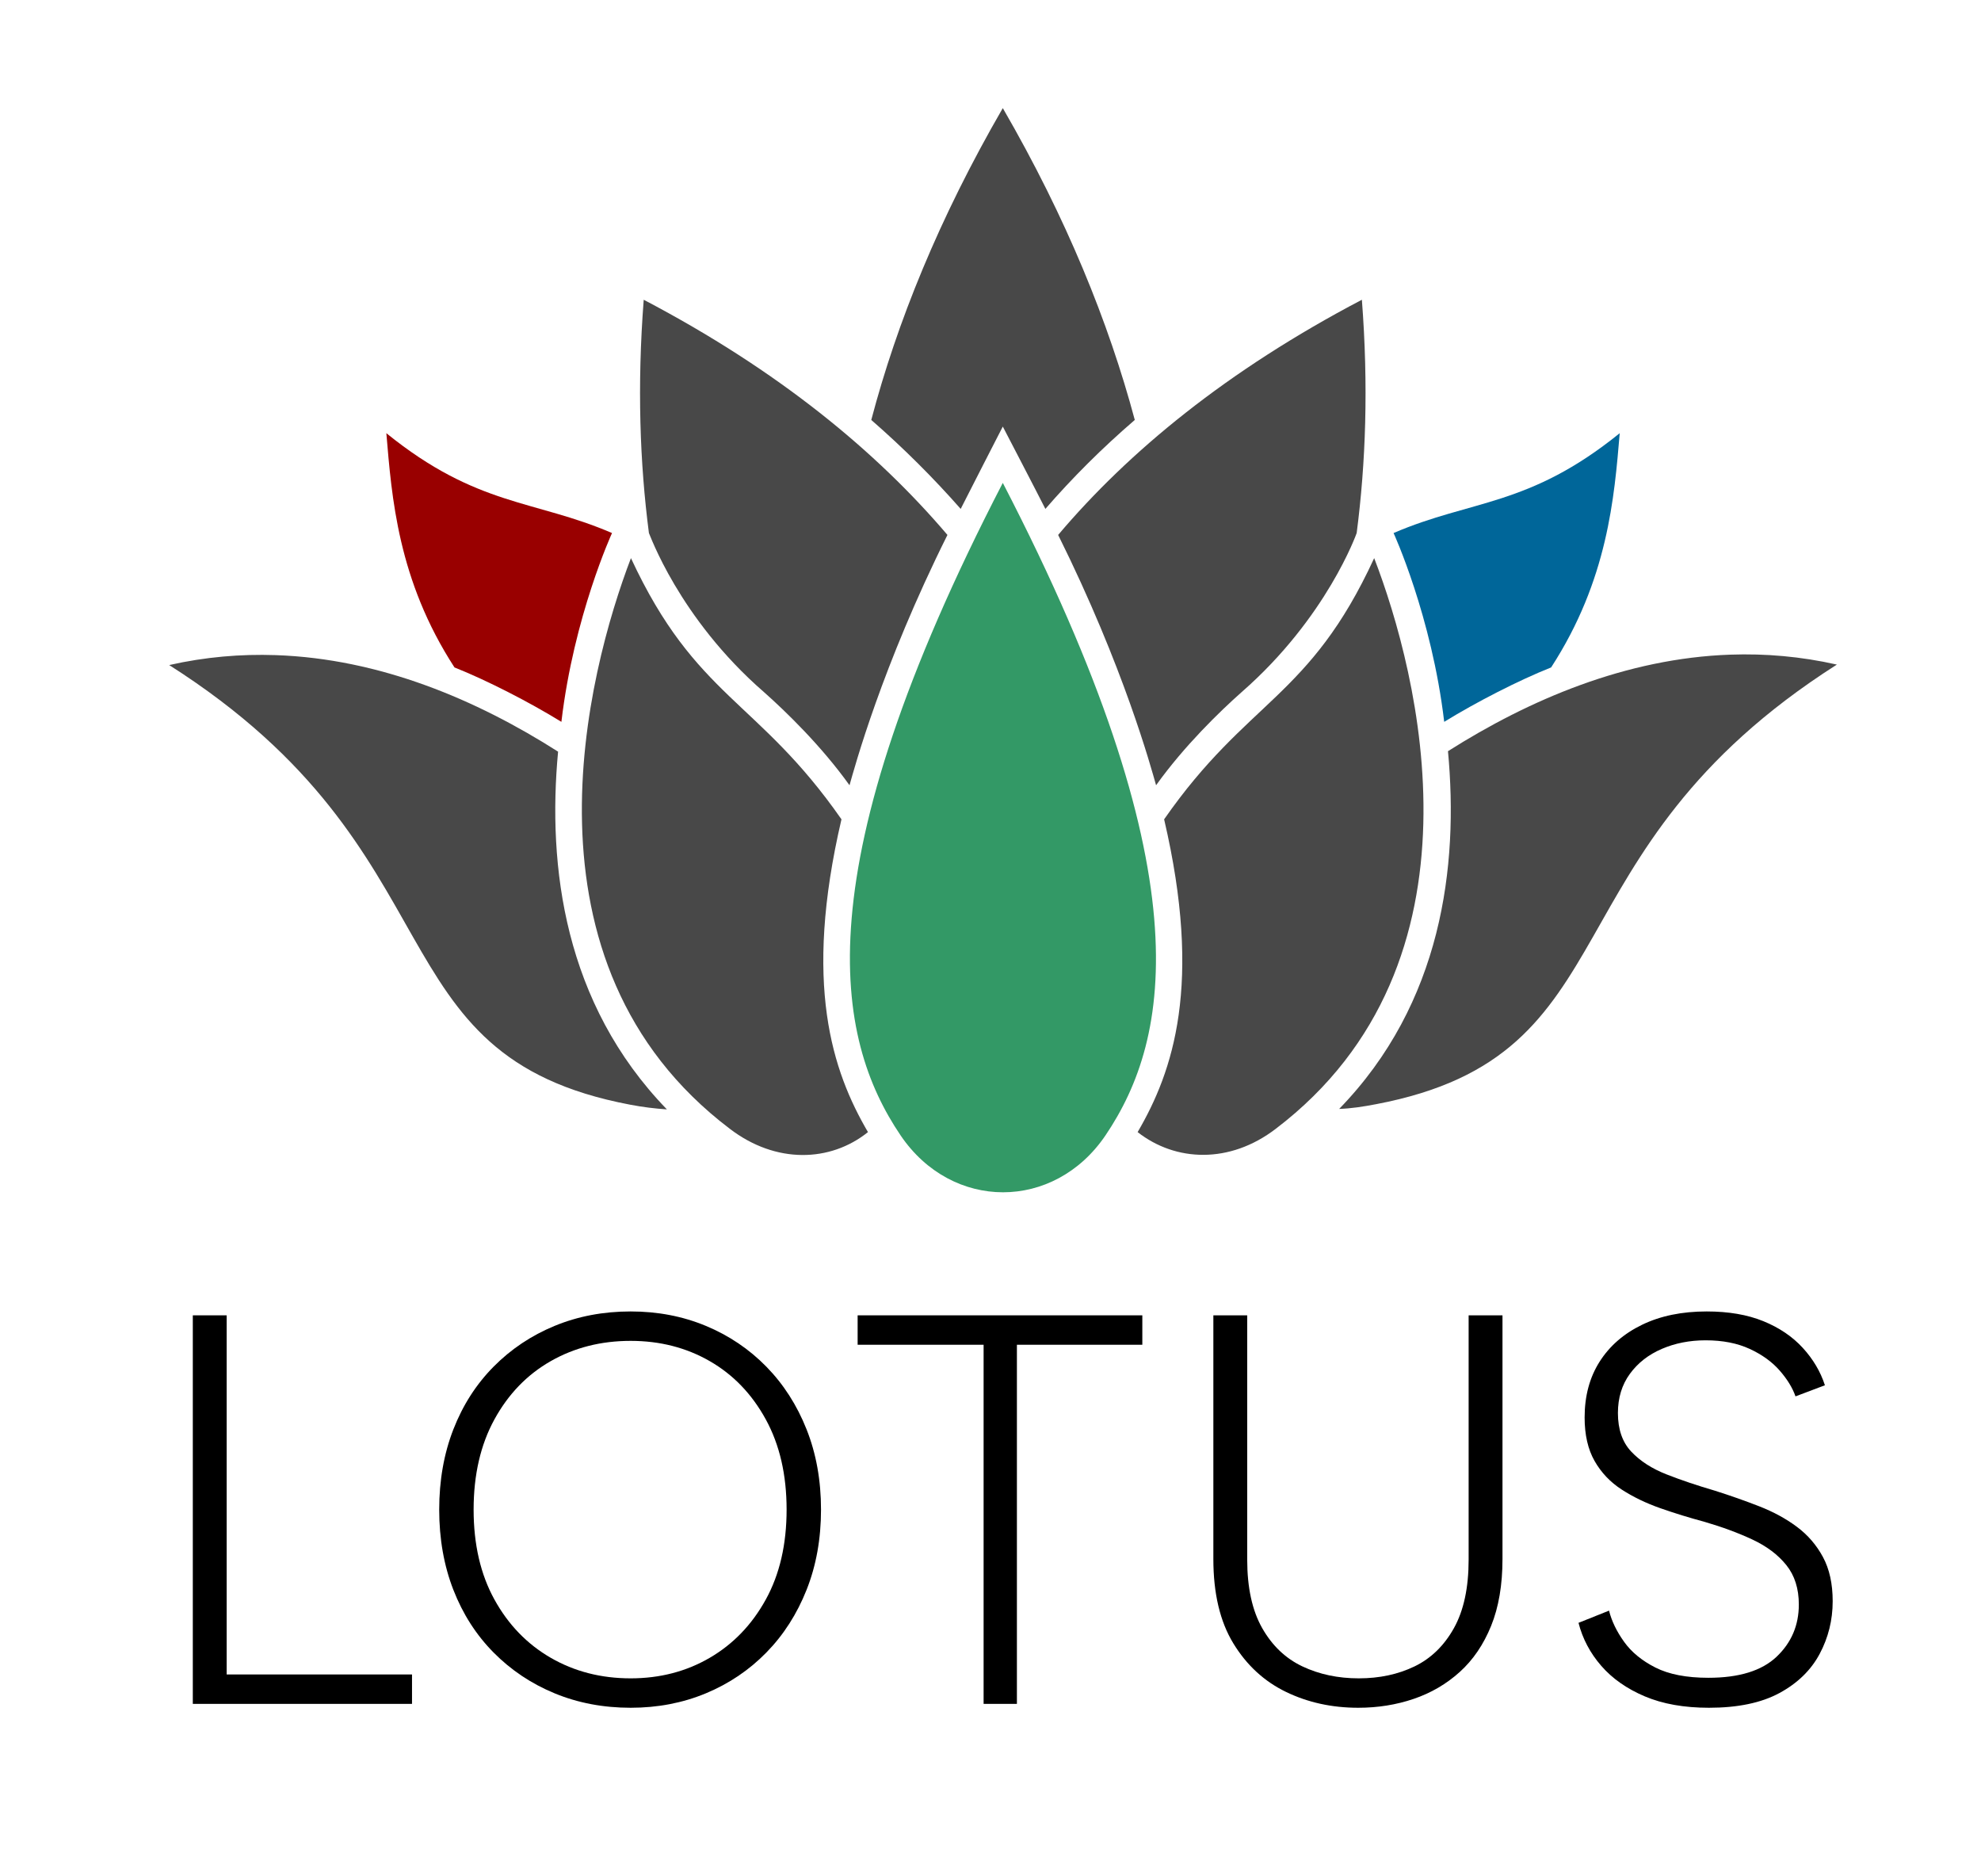
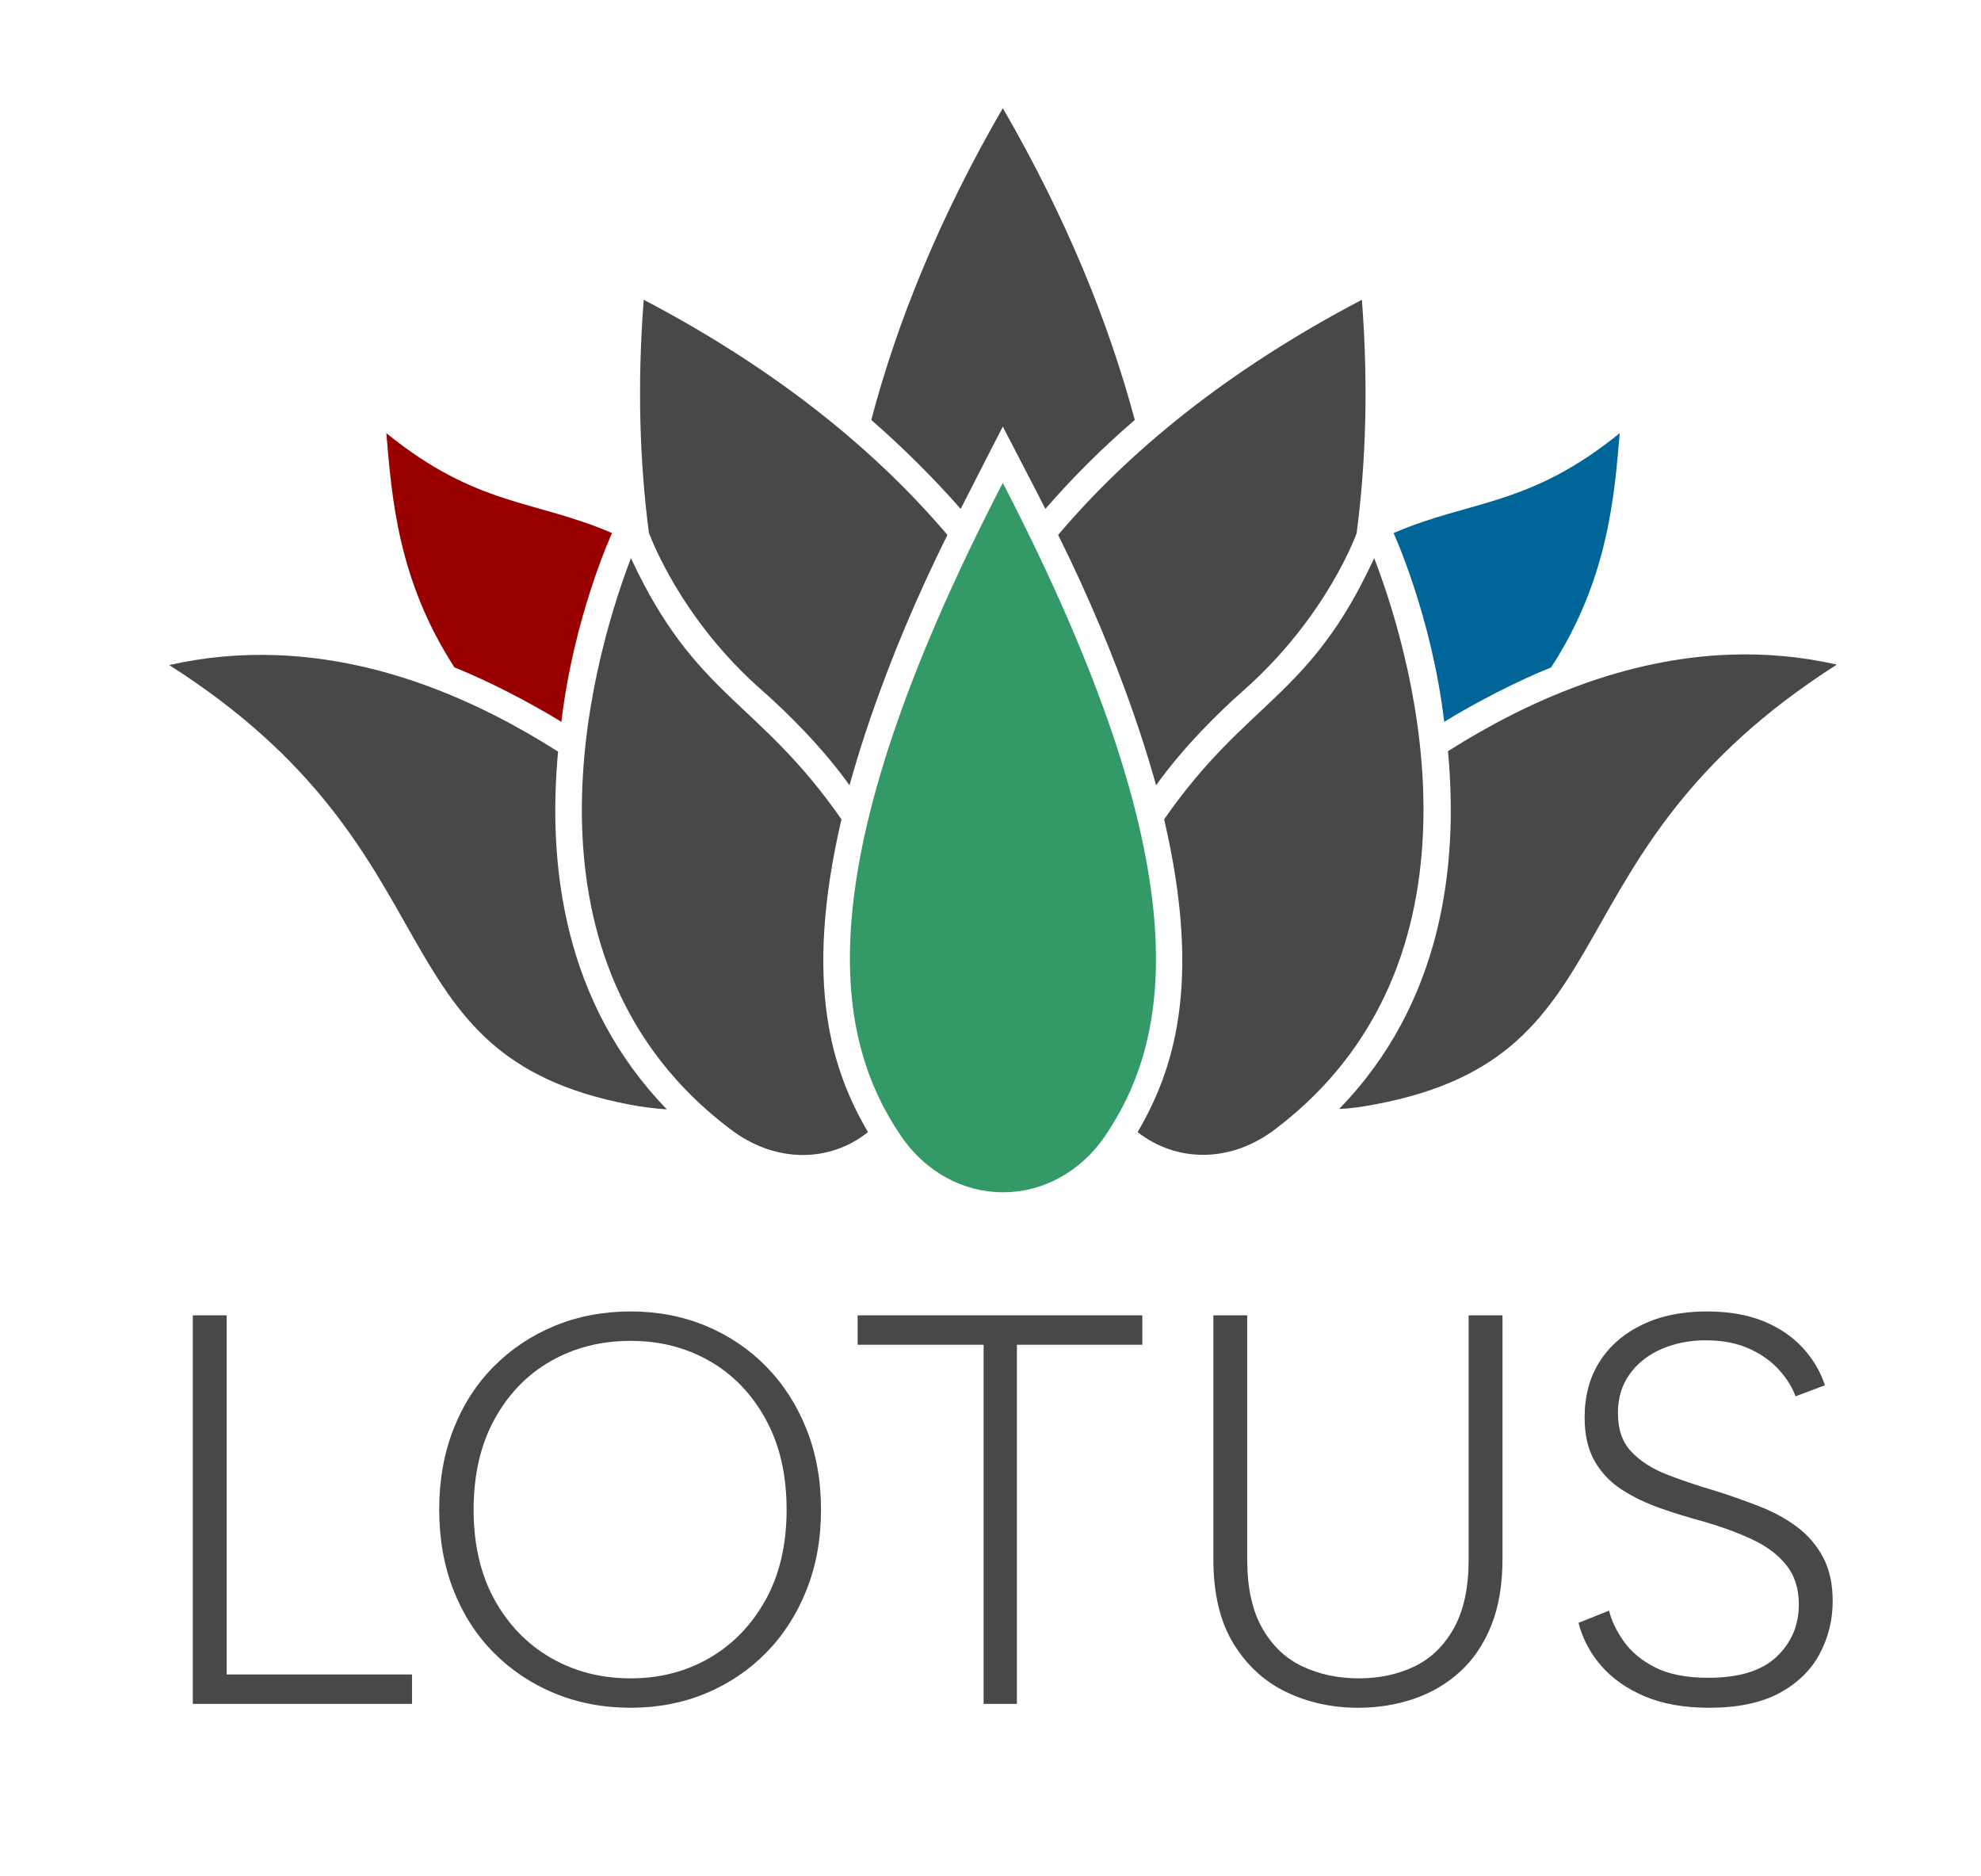
<svg xmlns="http://www.w3.org/2000/svg" viewBox="-60.090 -65.060 1213.700 1148.690" xml:space="preserve" style="background:0 0;background-color:transparent">
  <defs>
-     <style type="text/css">path{fill-opacity:1}</style>
+     <style type="text/css">
+ 		/* Light values are on the elements above, so this file renders identically
+ 		   with no stylesheet support at all -- which is what a browser that does
+ 		   not honour `prefers-color-scheme` inside a favicon does. */
+ 		path{fill-opacity:1}
+ 		@media (prefers-color-scheme: dark){
+ 			.lotus-wordmark{fill:#d5deea}
+ 			.lotus-ink{fill:#d5deea}
+ 			.lotus-red{fill:#ff8a80}
+ 			.lotus-teal{fill:#4dd0d8}
+ 			.lotus-green{fill:#4cc38a}
+ 		}
+ 	</style>
    <linearGradient id="a" x1="0" x2="1" y1="0" y2="0" gradientTransform="matrix(1 0 0 -1 0 -.00065051)" gradientUnits="userSpaceOnUse">
      <stop offset="0" style="stop-color:#f74c00;stop-opacity:1" />
      <stop offset=".33" style="stop-color:#f74c00;stop-opacity:1" />
      <stop offset="1" style="stop-color:#f49600;stop-opacity:1" />
    </linearGradient>
    <linearGradient id="b" x1="0" x2="1" y1="0" y2="0" gradientTransform="matrix(1 0 0 -1 0 .00000123)" gradientUnits="userSpaceOnUse">
      <stop offset="0" style="stop-color:#cc3a00;stop-opacity:1" />
      <stop offset=".15" style="stop-color:#cc3a00;stop-opacity:1" />
      <stop offset=".74" style="stop-color:#f74c00;stop-opacity:1" />
      <stop offset="1" style="stop-color:#f74c00;stop-opacity:1" />
    </linearGradient>
    <linearGradient id="c" x1="0" x2="1" y1="0" y2="0" gradientTransform="scale(1 -1)" gradientUnits="userSpaceOnUse">
      <stop offset="0" style="stop-color:#cc3a00;stop-opacity:1" />
      <stop offset=".15" style="stop-color:#cc3a00;stop-opacity:1" />
      <stop offset=".74" style="stop-color:#f74c00;stop-opacity:1" />
      <stop offset="1" style="stop-color:#f74c00;stop-opacity:1" />
    </linearGradient>
  </defs>
  <g id="logo-content">
-     <g fill="currentColor" fill-rule="nonzero" stroke="none" transform="translate(-725.5608 -269.2746)">
+     <g class="lotus-wordmark" fill="#484848" fill-rule="nonzero" stroke="none" transform="translate(-725.5608 -269.2746)">
      <path d="M804.34 1009.913V1229.893H917.9V1247.913H783.6V1009.913Z" />
      <path d="M1051.86 1250.293Q1026.7 1250.293 1005.28 1241.453Q983.86 1232.613 967.88 1216.463Q951.9 1200.313 943.23 1178.043Q934.56 1155.773 934.56 1128.913Q934.56 1102.053 943.23 1079.783Q951.9 1057.513 967.88 1041.363Q983.86 1025.213 1005.28 1016.373Q1026.7 1007.533 1051.86 1007.533Q1076.68 1007.533 1097.93 1016.373Q1119.18 1025.213 1134.99 1041.363Q1150.8 1057.513 1159.64 1079.783Q1168.48 1102.053 1168.48 1128.913Q1168.48 1155.773 1159.64 1178.043Q1150.8 1200.313 1134.99 1216.463Q1119.18 1232.613 1097.93 1241.453Q1076.68 1250.293 1051.86 1250.293ZM1051.86 1232.273Q1078.72 1232.273 1100.31 1219.693Q1121.9 1207.113 1134.65 1183.993Q1147.4 1160.873 1147.4 1128.913Q1147.4 1096.953 1134.65 1073.663Q1121.9 1050.373 1100.31 1037.963Q1078.72 1025.553 1051.86 1025.553Q1024.66 1025.553 1002.9 1037.963Q981.14 1050.373 968.39 1073.663Q955.64 1096.953 955.64 1128.913Q955.64 1160.873 968.39 1183.993Q981.14 1207.113 1002.9 1219.693Q1024.66 1232.273 1051.86 1232.273Z" />
      <path d="M1190.92 1009.913H1365.34V1027.933H1288.5V1247.913H1268.1V1027.933H1190.92Z" />
      <path d="M1408.86 1009.913H1429.6V1159.513Q1429.6 1185.353 1438.78 1201.503Q1447.96 1217.653 1463.43 1224.963Q1478.9 1232.273 1497.94 1232.273Q1516.98 1232.273 1532.11 1224.963Q1547.24 1217.653 1556.25 1201.503Q1565.26 1185.353 1565.26 1159.513V1009.913H1586.0V1159.173Q1586.0 1182.973 1579.03 1200.143Q1572.06 1217.313 1559.82 1228.363Q1547.58 1239.413 1531.6 1244.853Q1515.62 1250.293 1497.6 1250.293Q1473.46 1250.293 1453.4 1240.603Q1433.34 1230.913 1421.1 1210.853Q1408.86 1190.793 1408.86 1159.173Z" />
      <path d="M1651.28 1190.793Q1653.66 1200.313 1660.46 1209.833Q1667.26 1219.353 1679.67 1225.643Q1692.08 1231.933 1712.14 1231.933Q1740.36 1231.933 1753.96 1219.013Q1767.56 1206.093 1767.56 1187.053Q1767.56 1172.433 1759.91 1162.913Q1752.26 1153.393 1739.17 1147.273Q1726.08 1141.153 1709.76 1136.393Q1695.82 1132.653 1682.73 1128.063Q1669.64 1123.473 1659.1 1116.673Q1648.56 1109.873 1642.44 1099.163Q1636.32 1088.453 1636.32 1072.473Q1636.32 1052.753 1645.5 1038.303Q1654.68 1023.853 1671.51 1015.693Q1688.34 1007.533 1711.12 1007.533Q1731.18 1007.533 1745.8 1013.483Q1760.42 1019.433 1769.94 1029.803Q1779.46 1040.173 1783.54 1052.753L1765.52 1059.553Q1762.8 1051.733 1755.83 1043.743Q1748.86 1035.753 1737.47 1030.483Q1726.08 1025.213 1710.44 1025.213Q1695.82 1025.213 1683.58 1030.483Q1671.34 1035.753 1664.03 1045.783Q1656.72 1055.813 1656.72 1069.753Q1656.72 1084.713 1664.88 1093.383Q1673.04 1102.053 1686.47 1107.323Q1699.9 1112.593 1716.22 1117.353Q1730.16 1121.773 1743.25 1126.873Q1756.34 1131.973 1766.37 1139.453Q1776.4 1146.933 1782.35 1157.983Q1788.3 1169.033 1788.3 1185.013Q1788.3 1202.353 1780.31 1217.313Q1772.32 1232.273 1755.66 1241.283Q1739.0 1250.293 1712.48 1250.293Q1689.7 1250.293 1673.21 1243.323Q1656.72 1236.353 1646.52 1224.623Q1636.32 1212.893 1632.58 1198.273Z" />
    </g>
-     <path d="M1279.855 270.436c-39.086 67.512-64.844 131.369-80.579 191.013 19.797 17.259 38.032 35.457 54.782 54.492 3.807-7.614 25.797-50.435 25.797-50.434 0 0 22.28 42.82 26.087 50.434 16.497-19.035 34.732-37.234 54.782-54.492-15.989-59.644-41.785-123.501-80.869-191.013m-219.998 117.39c-4.061 52.538-2.395 100.005 3.188 142.898.254 0 18.15 51.959 70.434 97.391 13.452 11.929 35.205 32.99 52.463 57.101 3.046-10.66 19.643-72.369 60-153.332-43.401-51.015-103.344-100.656-186.086-144.057m439.997 0c-82.74 43.401-142.939 93.042-186.085 144.057 40.355 81.217 56.955 142.672 60 153.332 17.259-24.111 39.012-45.172 52.463-57.101 52.284-45.685 70.435-97.391 70.435-97.391 5.584-42.893 7.248-90.36 3.188-142.898" style="fill:#484848;fill-opacity:1;fill-rule:nonzero;stroke:none;stroke-width:1.333" transform="translate(-725.5608 -269.2746)" />
-     <path d="M902.177 469.565c3.299 39.086 6.967 89.925 41.739 143.477 19.797 7.868 45.71 21.15 65.507 33.333 7.614-64.72 31.014-115.651 31.014-115.651-47.715-20.558-82.423-15.982-138.26-61.159" style="fill:#900;fill-opacity:1;fill-rule:nonzero;stroke:none;stroke-width:1.333" transform="translate(-725.5608 -269.2746)" />
-     <path d="M1657.823 469.565c-55.836 45.177-90.833 40.601-138.549 61.159 0 0 23.4 50.931 31.015 115.651 19.796-12.183 45.711-25.465 65.507-33.333 34.771-53.553 38.729-104.391 42.028-143.477" style="fill:#069;fill-opacity:1;fill-rule:nonzero;stroke:none;stroke-width:1.333" transform="translate(-725.5608 -269.2746)" />
-     <path d="M1279.855 500c-123.095 237.815-102.963 340.063-62.608 399.707 31.472 46.446 94.035 46.447 125.507 0 40.355-59.644 60.197-161.892-62.898-399.707" style="fill:#396;fill-opacity:1;fill-rule:nonzero;stroke:none;stroke-width:1.333" transform="translate(-725.5608 -269.2746)" />
-     <path d="M1052.031 546.086c-26.649 69.796-73.43 248.041 60.579 349.563 28.172 21.573 61.54 20.557 84.637 2.029-21.827-37.309-39.835-90.578-16.232-191.593-51.269-73.603-89.137-74.213-128.984-159.999m455.359 0c-39.593 86.04-77.425 86.396-128.695 159.999 23.604 101.014 5.596 154.284-16.232 191.593 23.351 18.274 56.465 19.544 84.637-2.029 133.755-101.776 87.192-279.767 60.289-349.563" style="fill:#484848;fill-opacity:1;fill-rule:nonzero;stroke:none;stroke-width:1.333" transform="translate(-725.5608 -269.2746)" />
-     <path d="M1725.649 605.216c-63.9 2.225-123.171 27.531-173.043 59.13 6.599 70.558-3.723 154.409-66.667 219.129 7.361-.254 14.741-1.376 22.609-2.899 159.389-30.203 101.1-153.792 282.316-269.273-22.144-5.013-43.917-6.828-65.216-6.087m-891.298.29c-21.3-.722-43.073 1.074-65.217 6.087 181.216 115.227 122.928 239.071 282.317 269.273 7.868 1.523 15.248 2.39 22.608 2.899-62.943-64.974-73.265-148.825-66.666-219.129-49.873-31.789-109.143-56.965-173.042-59.13" style="fill:#484848;fill-opacity:1;fill-rule:nonzero;stroke:none;stroke-width:1.333" transform="translate(-725.5608 -269.2746)" />
+     <path d="M1279.855 270.436c-39.086 67.512-64.844 131.369-80.579 191.013 19.797 17.259 38.032 35.457 54.782 54.492 3.807-7.614 25.797-50.435 25.797-50.434 0 0 22.28 42.82 26.087 50.434 16.497-19.035 34.732-37.234 54.782-54.492-15.989-59.644-41.785-123.501-80.869-191.013m-219.998 117.39c-4.061 52.538-2.395 100.005 3.188 142.898.254 0 18.15 51.959 70.434 97.391 13.452 11.929 35.205 32.99 52.463 57.101 3.046-10.66 19.643-72.369 60-153.332-43.401-51.015-103.344-100.656-186.086-144.057m439.997 0c-82.74 43.401-142.939 93.042-186.085 144.057 40.355 81.217 56.955 142.672 60 153.332 17.259-24.111 39.012-45.172 52.463-57.101 52.284-45.685 70.435-97.391 70.435-97.391 5.584-42.893 7.248-90.36 3.188-142.898" class="lotus-ink" fill="#484848" fill-rule="nonzero" stroke="none" transform="translate(-725.5608 -269.2746)" />
+     <path d="M902.177 469.565c3.299 39.086 6.967 89.925 41.739 143.477 19.797 7.868 45.71 21.15 65.507 33.333 7.614-64.72 31.014-115.651 31.014-115.651-47.715-20.558-82.423-15.982-138.26-61.159" class="lotus-red" fill="#900" fill-rule="nonzero" stroke="none" transform="translate(-725.5608 -269.2746)" />
+     <path d="M1657.823 469.565c-55.836 45.177-90.833 40.601-138.549 61.159 0 0 23.4 50.931 31.015 115.651 19.796-12.183 45.711-25.465 65.507-33.333 34.771-53.553 38.729-104.391 42.028-143.477" class="lotus-teal" fill="#069" fill-rule="nonzero" stroke="none" transform="translate(-725.5608 -269.2746)" />
+     <path d="M1279.855 500c-123.095 237.815-102.963 340.063-62.608 399.707 31.472 46.446 94.035 46.447 125.507 0 40.355-59.644 60.197-161.892-62.898-399.707" class="lotus-green" fill="#396" fill-rule="nonzero" stroke="none" transform="translate(-725.5608 -269.2746)" />
+     <path d="M1052.031 546.086c-26.649 69.796-73.43 248.041 60.579 349.563 28.172 21.573 61.54 20.557 84.637 2.029-21.827-37.309-39.835-90.578-16.232-191.593-51.269-73.603-89.137-74.213-128.984-159.999m455.359 0c-39.593 86.04-77.425 86.396-128.695 159.999 23.604 101.014 5.596 154.284-16.232 191.593 23.351 18.274 56.465 19.544 84.637-2.029 133.755-101.776 87.192-279.767 60.289-349.563" class="lotus-ink" fill="#484848" fill-rule="nonzero" stroke="none" transform="translate(-725.5608 -269.2746)" />
+     <path d="M1725.649 605.216c-63.9 2.225-123.171 27.531-173.043 59.13 6.599 70.558-3.723 154.409-66.667 219.129 7.361-.254 14.741-1.376 22.609-2.899 159.389-30.203 101.1-153.792 282.316-269.273-22.144-5.013-43.917-6.828-65.216-6.087m-891.298.29c-21.3-.722-43.073 1.074-65.217 6.087 181.216 115.227 122.928 239.071 282.317 269.273 7.868 1.523 15.248 2.39 22.608 2.899-62.943-64.974-73.265-148.825-66.666-219.129-49.873-31.789-109.143-56.965-173.042-59.13" class="lotus-ink" fill="#484848" fill-rule="nonzero" stroke="none" transform="translate(-725.5608 -269.2746)" />
  </g>
</svg>
